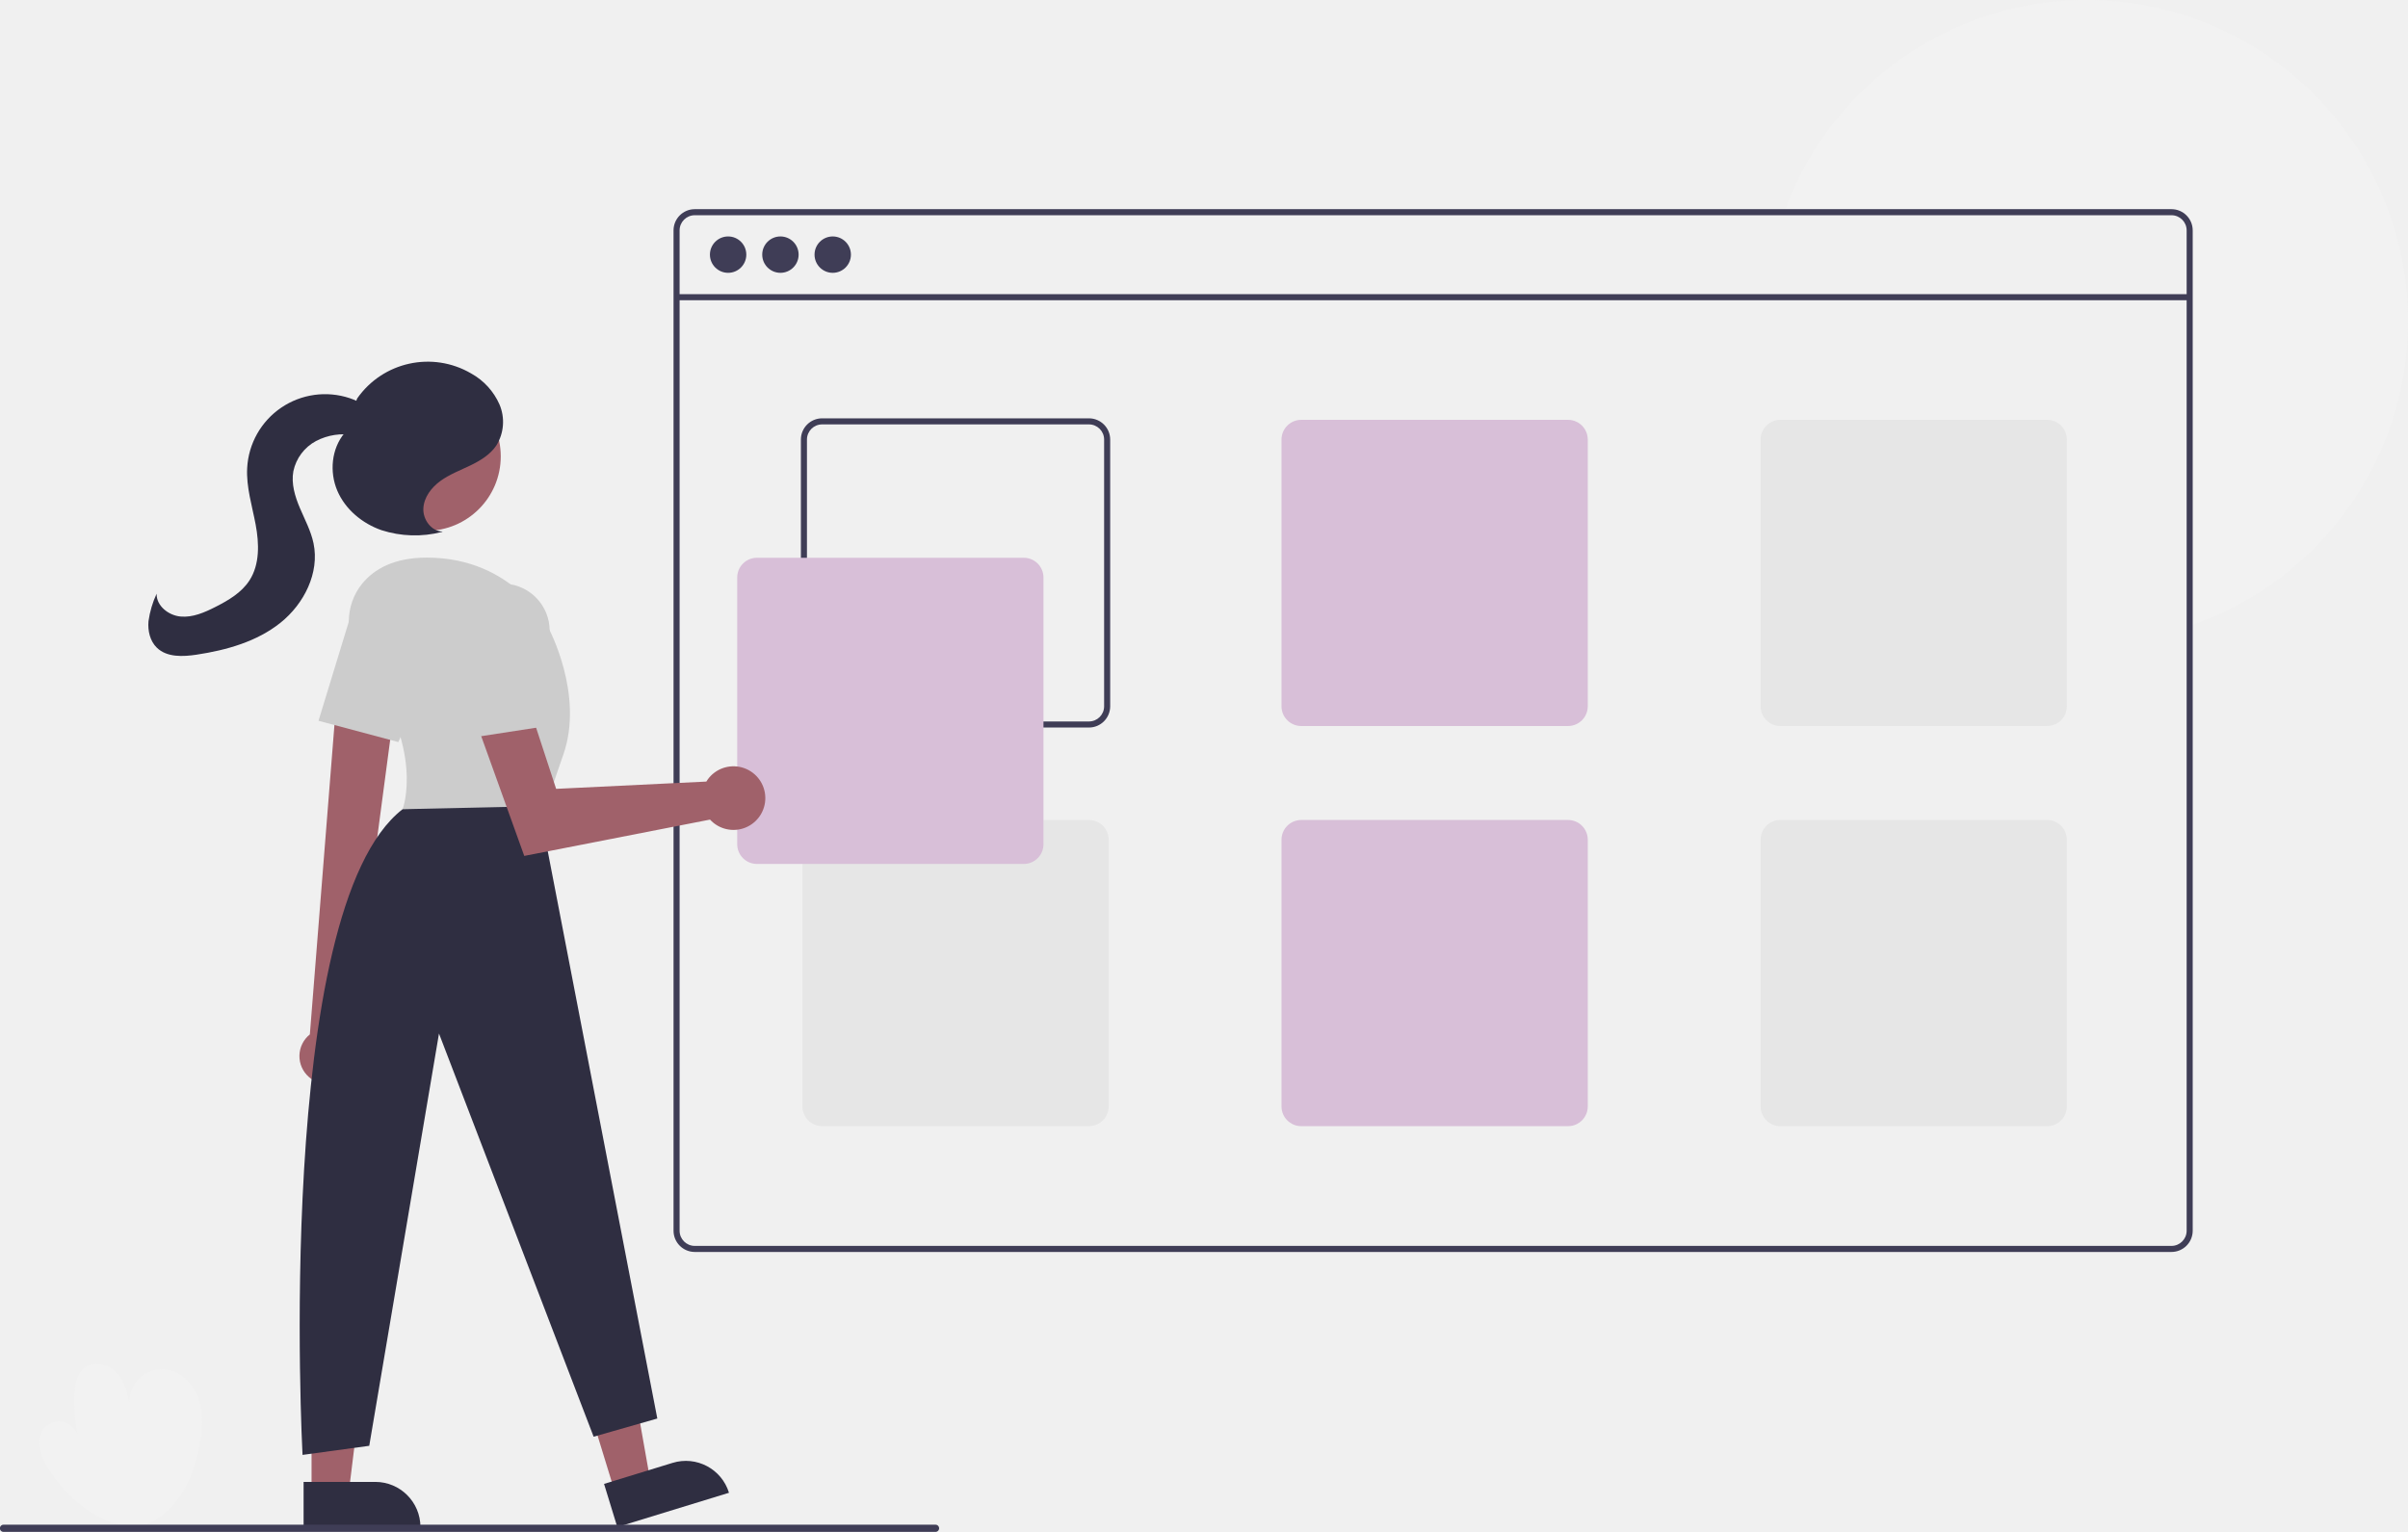
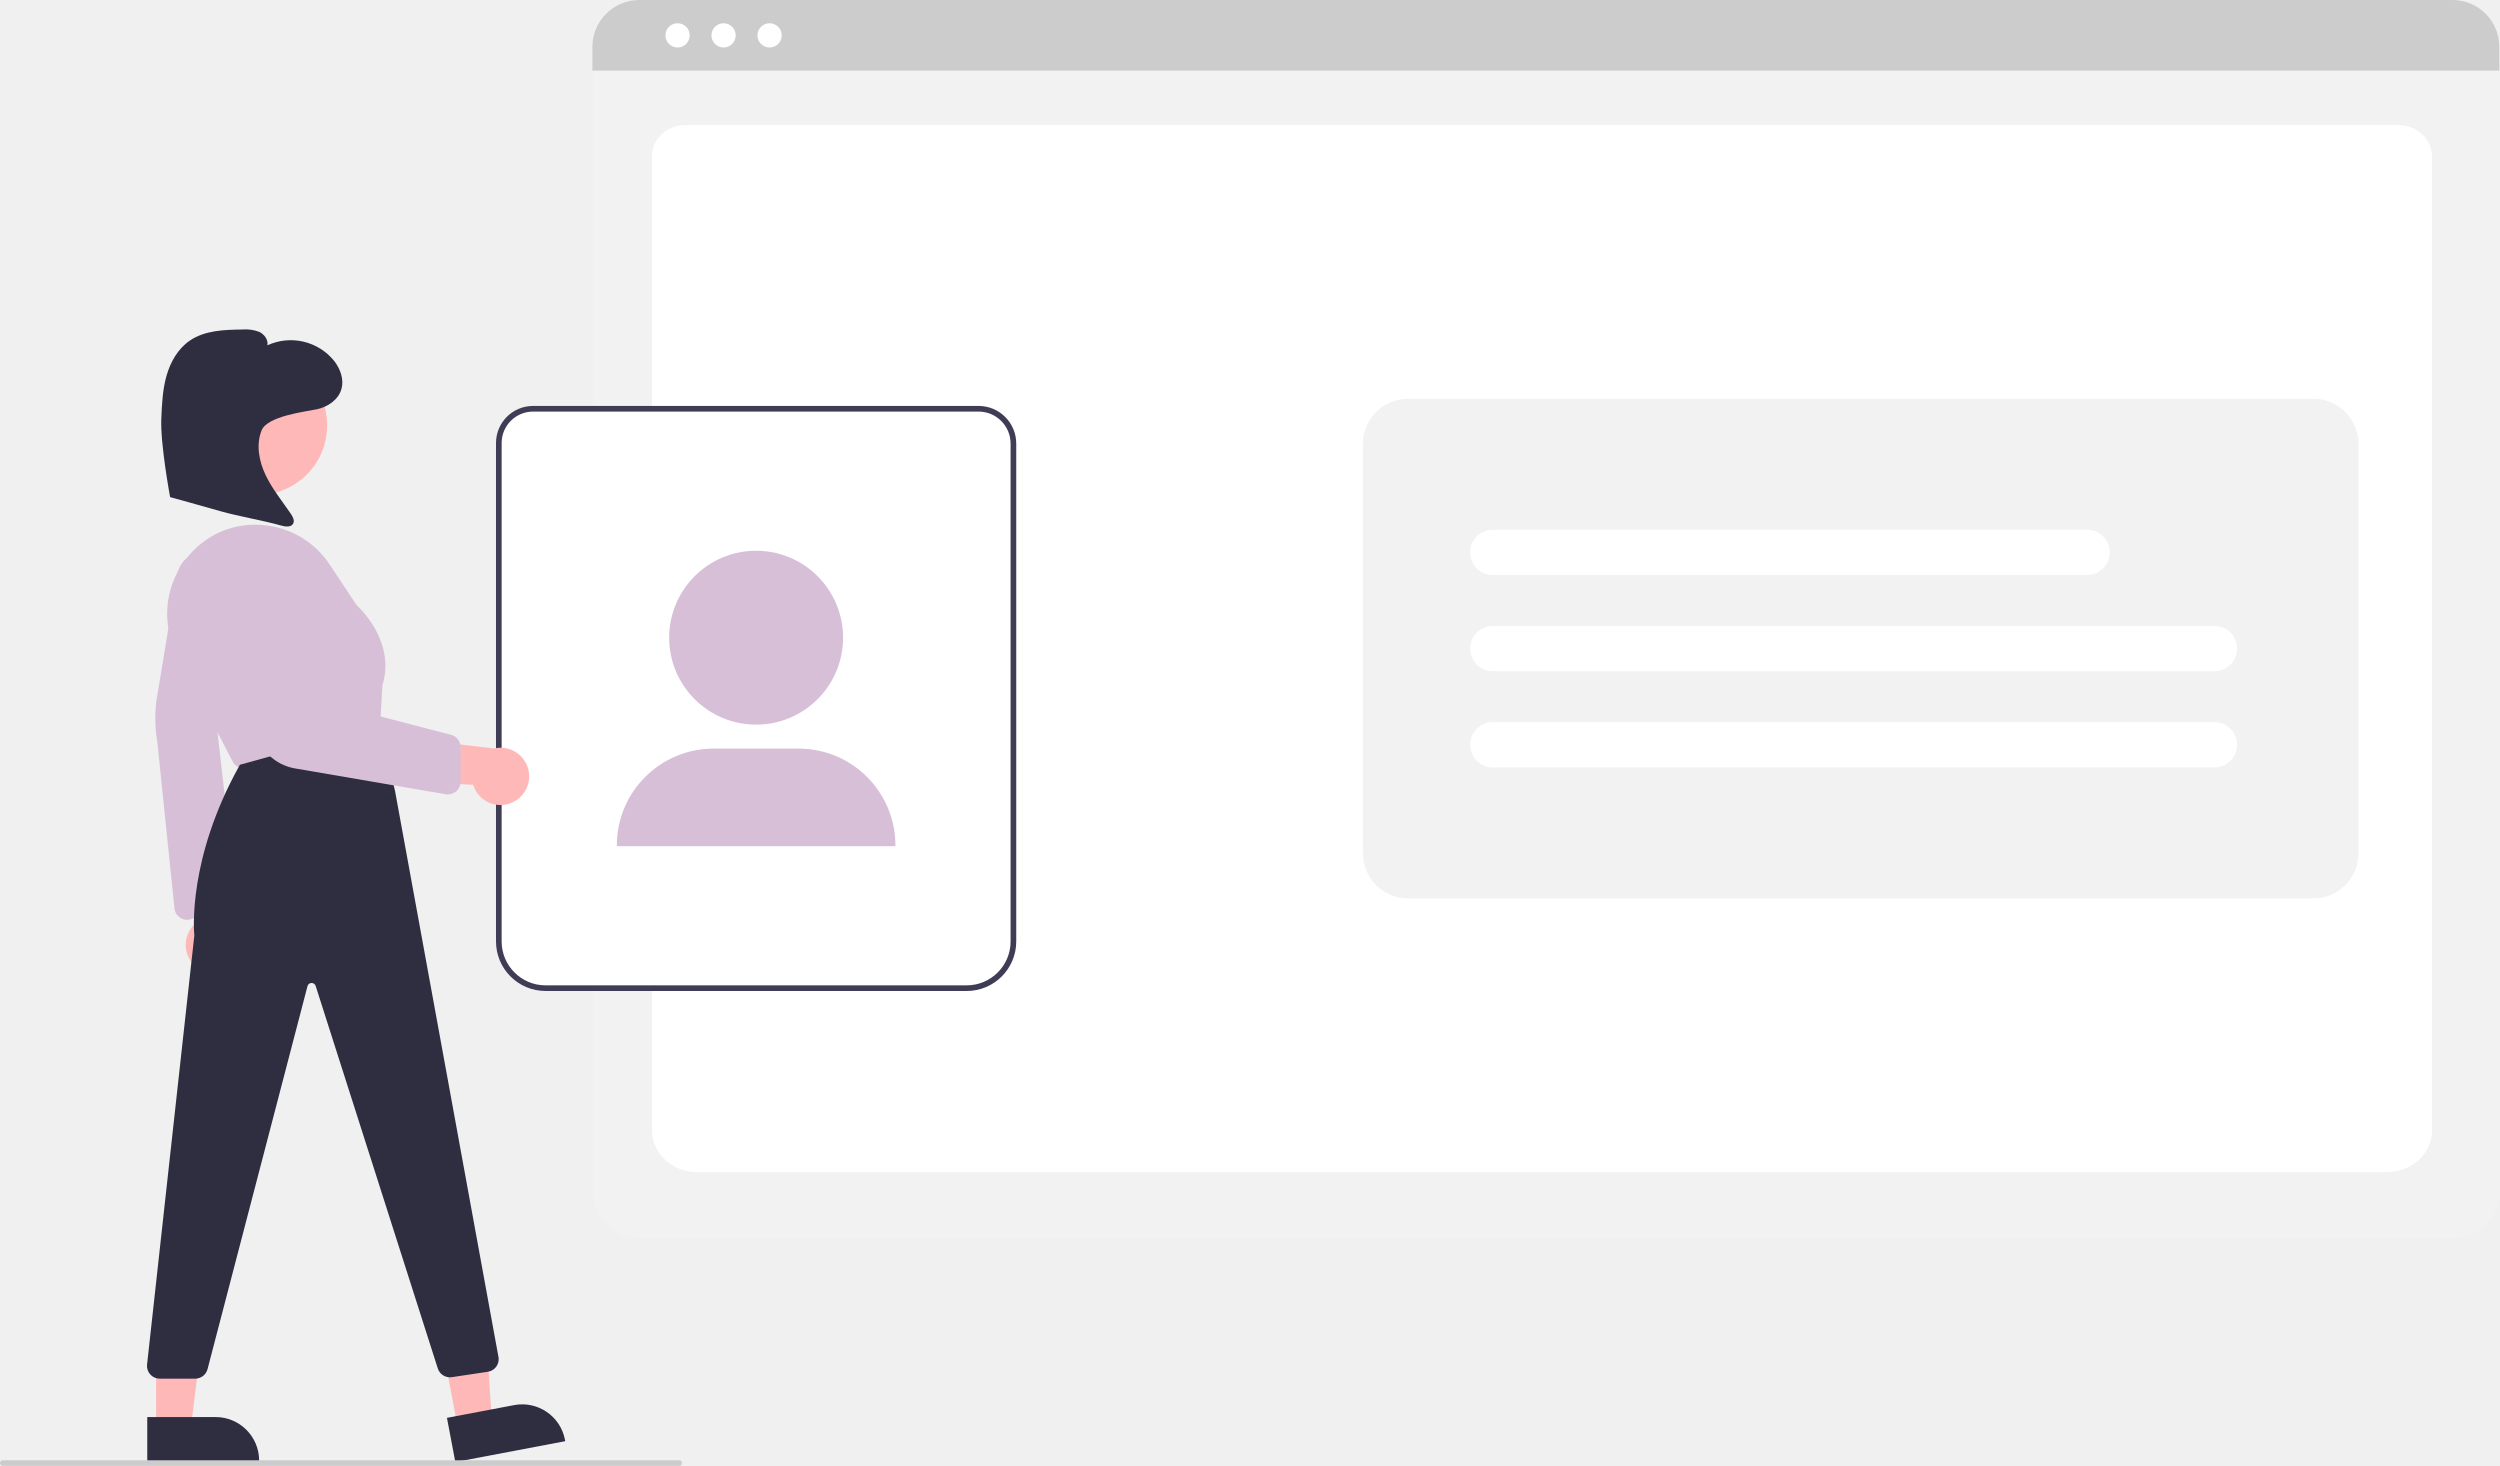
- <svg xmlns="http://www.w3.org/2000/svg" id="bb43b303-7783-4b20-84ac-89898836e9dc" data-name="Layer 1" width="794.122" height="505.345" viewBox="0 0 794.122 505.345">
-   <path d="M247.458,701.198c-12.251-1.008-23.067-9.871-29.218-20.514-2.063-3.569-3.476-8.251-1.14-11.647a6.409,6.409,0,0,1,11.315,1.471,62.045,62.045,0,0,1-.965-12.641c.094-3.586.772-7.641,3.754-9.635,3.459-2.313,8.445-.477,10.962,2.838s3.199,7.627,3.803,11.744a10.83,10.83,0,0,1,12.039-13.657c5.067.765,9.036,5.152,10.585,10.036s1.065,10.181.068,15.207c-1.169,5.894-3.066,11.741-6.481,16.684s-8.488,8.929-14.374,10.138Z" transform="translate(-202.9391 -197.3274)" fill="#f2f2f2" />
-   <path d="M997.061,303.327a106.034,106.034,0,0,1-71,100.08c-.66.23-1.33.46-2,.67v-107.71h-138.77c.04-.67.09-1.34.15-2H924.061v-21.04a5.002,5.002,0,0,0-5-5H790.981c.23-.67.47-1.34.73-2a106.01,106.01,0,0,1,205.35,37Z" transform="translate(-202.9391 -197.3274)" fill="#f2f2f2" />
-   <path d="M919.061,266.327h-487a7.008,7.008,0,0,0-7,7v330a7.008,7.008,0,0,0,7,7h487a7.008,7.008,0,0,0,7-7v-330A7.008,7.008,0,0,0,919.061,266.327Zm5,337a5.002,5.002,0,0,1-5,5h-487a5.002,5.002,0,0,1-5-5v-330a5.002,5.002,0,0,1,5-5h487a5.002,5.002,0,0,1,5,5Z" transform="translate(-202.9391 -197.3274)" fill="#3f3d56" />
-   <rect x="223.122" y="97.04" width="499" height="2" fill="#3f3d56" />
-   <circle cx="240.122" cy="84" r="6" fill="#3f3d56" />
-   <circle cx="257.372" cy="84" r="6" fill="#3f3d56" />
-   <circle cx="274.622" cy="84" r="6" fill="#3f3d56" />
-   <path d="M562.061,335.327h-88a7.008,7.008,0,0,0-7,7v88a7.008,7.008,0,0,0,7,7h88a7.008,7.008,0,0,0,7-7v-88A7.008,7.008,0,0,0,562.061,335.327Zm5,95a5.002,5.002,0,0,1-5,5h-88a5.002,5.002,0,0,1-5-5v-88a5.002,5.002,0,0,1,5-5h88a5.002,5.002,0,0,1,5,5Z" transform="translate(-202.9391 -197.3274)" fill="#3f3d56" />
-   <path d="M720.061,335.827h-88a6.513,6.513,0,0,0-6.5,6.5v88a6.513,6.513,0,0,0,6.5,6.5h88a6.513,6.513,0,0,0,6.5-6.5v-88A6.513,6.513,0,0,0,720.061,335.827Z" transform="translate(-202.9391 -197.3274)" fill="#d8bfd8" />
-   <path d="M878.061,335.827h-88a6.513,6.513,0,0,0-6.5,6.5v88a6.513,6.513,0,0,0,6.5,6.5h88a6.513,6.513,0,0,0,6.5-6.5v-88A6.513,6.513,0,0,0,878.061,335.827Z" transform="translate(-202.9391 -197.3274)" fill="#e6e6e6" />
-   <path d="M562.061,467.827h-88a6.513,6.513,0,0,0-6.5,6.5v88a6.513,6.513,0,0,0,6.5,6.5h88a6.513,6.513,0,0,0,6.5-6.5v-88A6.513,6.513,0,0,0,562.061,467.827Z" transform="translate(-202.9391 -197.3274)" fill="#e6e6e6" />
-   <path d="M720.061,467.827h-88a6.513,6.513,0,0,0-6.5,6.5v88a6.513,6.513,0,0,0,6.5,6.5h88a6.513,6.513,0,0,0,6.5-6.5v-88A6.513,6.513,0,0,0,720.061,467.827Z" transform="translate(-202.9391 -197.3274)" fill="#d8bfd8" />
-   <path d="M878.061,467.827h-88a6.513,6.513,0,0,0-6.5,6.5v88a6.513,6.513,0,0,0,6.5,6.5h88a6.513,6.513,0,0,0,6.5-6.5v-88A6.513,6.513,0,0,0,878.061,467.827Z" transform="translate(-202.9391 -197.3274)" fill="#e6e6e6" />
-   <path d="M540.561,482.327h-88a6.507,6.507,0,0,1-6.5-6.5v-88a6.507,6.507,0,0,1,6.5-6.5h88a6.507,6.507,0,0,1,6.5,6.5v88A6.507,6.507,0,0,1,540.561,482.327Z" transform="translate(-202.9391 -197.3274)" fill="#d8bfd8" />
-   <polygon points="202.746 492.088 214.466 488.491 206.17 441.573 188.872 446.881 202.746 492.088" fill="#a0616a" />
-   <path d="M403.482,680.858h38.531a0,0,0,0,1,0,0v14.887a0,0,0,0,1,0,0H418.369A14.887,14.887,0,0,1,403.482,680.858v0A0,0,0,0,1,403.482,680.858Z" transform="translate(825.8911 1024.957) rotate(162.9391)" fill="#2f2e41" />
-   <polygon points="102.748 492.358 115.008 492.357 120.84 445.069 102.746 445.07 102.748 492.358" fill="#a0616a" />
-   <path d="M303.06,686.182h38.531a0,0,0,0,1,0,0v14.887a0,0,0,0,1,0,0H317.947A14.887,14.887,0,0,1,303.06,686.182v0a0,0,0,0,1,0,0Z" transform="translate(441.7434 1189.908) rotate(179.9974)" fill="#2f2e41" />
-   <path d="M304.807,552.608a9.162,9.162,0,0,1,.318-14.046l9.505-119.695,19.331,4.83L318.484,540.456a9.212,9.212,0,0,1-13.677,12.152Z" transform="translate(-202.9391 -197.3274)" fill="#a0616a" />
-   <circle cx="140.579" cy="150.555" r="24.561" fill="#a0616a" />
-   <path d="M322.162,415.186c-5.542-7.608-5.713-18.087.257-25.364,3.896-4.749,10.412-8.55,21.292-8.55,29,0,40,23,40,23s12,22,5,42-7,22-7,22l-46-4S343.471,444.441,322.162,415.186Z" transform="translate(-202.9391 -197.3274)" fill="#ccc" />
-   <path d="M307.977,435.095l9.91-32.421a15.502,15.502,0,0,1,21.93-9.245h0a15.53,15.53,0,0,1,7.088,20.01L334.306,442.13Z" transform="translate(-202.9391 -197.3274)" fill="#ccc" />
-   <path d="M380.711,463.272l39,202-21,6-51-133-23,136-22,3s-9.65-179.945,33-213Z" transform="translate(-202.9391 -197.3274)" fill="#2f2e41" />
-   <path d="M436.842,453.805a10.527,10.527,0,0,0-.963,1.349l-49.535,2.402-9.538-29.12-16.562,7.871,15.588,43.371,61.262-11.981a10.496,10.496,0,1,0-.252-13.893Z" transform="translate(-202.9391 -197.3274)" fill="#a0616a" />
-   <path d="M353.314,407.177a15.501,15.501,0,0,1,16.362-17.282h0a15.53,15.53,0,0,1,14.535,15.472v31.335l-26.936,4.145Z" transform="translate(-202.9391 -197.3274)" fill="#ccc" />
-   <path d="M348.92,372.666c-3.686-.016-6.53-3.897-6.365-7.58s2.639-6.923,5.619-9.093,6.475-3.492,9.798-5.087,6.617-3.586,8.669-6.648a14.716,14.716,0,0,0,1.023-13.504,21.669,21.669,0,0,0-9.333-10.224,28.378,28.378,0,0,0-37.607,8.25l-4.208,11.458c-4.288,5.156-4.968,12.813-2.332,18.98s8.248,10.806,14.581,13.011a35.794,35.794,0,0,0,19.841.595" transform="translate(-202.9391 -197.3274)" fill="#2f2e41" />
-   <path d="M326.473,334.506c-1.809-2.899-4.944-4.743-8.186-5.825a25.724,25.724,0,0,0-33.832,23.003c-.344,6.314,1.634,12.489,2.795,18.705s1.393,13.082-2.034,18.396c-2.611,4.048-6.964,6.596-11.261,8.773-3.581,1.814-7.455,3.516-11.453,3.154s-8.016-3.528-7.91-7.541a32.054,32.054,0,0,0-2.682,9.08c-.281,3.156.497,6.561,2.776,8.762,3.313,3.199,8.563,2.965,13.116,2.274,9.857-1.494,19.838-4.295,27.626-10.52s12.955-16.475,10.904-26.231c-.857-4.075-2.87-7.796-4.497-11.63s-2.897-8.027-2.15-12.124a14.735,14.735,0,0,1,7.493-9.982,19.601,19.601,0,0,1,12.523-1.899c2.799.459,6.294,1.173,7.954-1.127a4.508,4.508,0,0,0-.094-4.809,13.248,13.248,0,0,0-3.593-3.56" transform="translate(-202.9391 -197.3274)" fill="#2f2e41" />
-   <path d="M511.424,702.673h-307.294a1.191,1.191,0,1,1,0-2.381h307.294a1.191,1.191,0,1,1,0,2.381Z" transform="translate(-202.9391 -197.3274)" fill="#3f3d56" />
+ <svg xmlns="http://www.w3.org/2000/svg" id="b3d671e1-e4ff-42d2-8228-05a62a280de5" data-name="Layer 1" width="883.397" height="517.987" viewBox="0 0 883.397 517.987">
+   <path d="M1025.199,628.555H384.36a16.519,16.519,0,0,1-16.5-16.5V216.901A12.102,12.102,0,0,1,379.948,204.812H1029.401a12.311,12.311,0,0,1,12.297,12.297V612.055A16.519,16.519,0,0,1,1025.199,628.555Z" transform="translate(-158.3014 -191.0067)" fill="#f2f2f2" />
+   <path d="M1001.821,605.188H404.577c-8.755,0-15.878-6.67-15.878-14.868v-344.105c0-6.08,5.278-11.027,11.766-11.027h605.274c6.595,0,11.961,5.028,11.961,11.208V590.32C1017.699,598.518,1010.576,605.188,1001.821,605.188Z" transform="translate(-158.3014 -191.0067)" fill="#fff" />
+   <path d="M1041.469,215.957H367.629v-8.4a16.574,16.574,0,0,1,16.56-16.55h640.72a16.574,16.574,0,0,1,16.56,16.55Z" transform="translate(-158.3014 -191.0067)" fill="#ccc" />
+   <circle cx="239.423" cy="12.5" r="4.283" fill="#fff" />
+   <circle cx="255.681" cy="12.5" r="4.283" fill="#fff" />
+   <circle cx="271.94" cy="12.5" r="4.283" fill="#fff" />
+   <path d="M499.902,541.187H351.063a17.52,17.52,0,0,1-17.5-17.5V347.533A13.103,13.103,0,0,1,346.651,334.445H504.105a13.312,13.312,0,0,1,13.297,13.297V523.687A17.52,17.52,0,0,1,499.902,541.187Z" transform="translate(-158.3014 -191.0067)" fill="#fff" />
+   <path d="M499.902,541.187H351.063a17.52,17.52,0,0,1-17.5-17.5V347.533A13.103,13.103,0,0,1,346.651,334.445H504.105a13.312,13.312,0,0,1,13.297,13.297V523.687A17.52,17.52,0,0,1,499.902,541.187ZM346.651,336.445a11.101,11.101,0,0,0-11.088,11.088V523.687a15.517,15.517,0,0,0,15.5,15.5h148.839a15.518,15.518,0,0,0,15.5-15.5V347.742A11.31,11.31,0,0,0,504.105,336.445Z" transform="translate(-158.3014 -191.0067)" fill="#3f3d56" />
+   <circle cx="267.181" cy="225.334" r="30.724" fill="#d8bfd8" />
+   <path d="M474.703,490.015H376.262v-.314a34.211,34.211,0,0,1,34.172-34.172h30.097A34.211,34.211,0,0,1,474.703,489.701Z" transform="translate(-158.3014 -191.0067)" fill="#d8bfd8" />
+   <path d="M339.657,474.396a10.056,10.056,0,0,1-14.161-6.101l-35.701-1.559,10.89-15.042,32.233,3.786a10.11,10.11,0,0,1,6.74,18.915Z" transform="translate(-158.3014 -191.0067)" fill="#ffb8b8" />
+   <path d="M240.538,460.143l-19.633-37.811a31.318,31.318,0,0,1,2.564-33.039c.699-.934,1.442-1.842,2.206-2.699A30.398,30.398,0,0,1,250.753,376.504a31.402,31.402,0,0,1,24.112,14.081l9.428,14.252c.965.862,13.943,12.837,9.115,28.42l-.83,14.943a4.523,4.523,0,0,1-3.475,4.133l-43.553,10.119a4.494,4.494,0,0,1-5.012-2.309Z" transform="translate(-158.3014 -191.0067)" fill="#d8bfd8" />
+   <path d="M226.769,531.9a10.056,10.056,0,0,1,1.568-15.339L219.108,482.038l17.617,5.872,6.064,31.883a10.11,10.11,0,0,1-16.019,12.107Z" transform="translate(-158.3014 -191.0067)" fill="#ffb8b8" />
+   <path d="M222.442,515.566a4.463,4.463,0,0,1-2.461-3.316l-6.077-58.96a50.336,50.336,0,0,1-.359-14.49l7.285-44.119a10.068,10.068,0,0,1,10.733-8.862h0a10.088,10.088,0,0,1,9.301,11.24L234.916,447.669l6.811,59.691a4.476,4.476,0,0,1-2.349,4.479l-12.885,3.68a4.45,4.45,0,0,1-4.052.047Z" transform="translate(-158.3014 -191.0067)" fill="#d8bfd8" />
+   <polygon points="161.751 504.359 173.796 502.075 170.717 454.528 152.94 457.9 161.751 504.359" fill="#ffb8b8" />
+   <path d="M316.234,692.016l23.721-4.499.001-0a15.386,15.386,0,0,1,17.983,12.251l.093.491-38.838,7.366Z" transform="translate(-158.3014 -191.0067)" fill="#2f2e41" />
+   <polygon points="55.162 504.734 67.422 504.733 73.254 457.445 55.16 457.446 55.162 504.734" fill="#ffb8b8" />
+   <path d="M210.336,691.738l24.144-.001h.001A15.386,15.386,0,0,1,249.868,707.123v.5l-39.531.001Z" transform="translate(-158.3014 -191.0067)" fill="#2f2e41" />
+   <circle cx="91.033" cy="150.331" r="24.561" fill="#ffb8b8" />
+   <path d="M211.445,676.735a4.523,4.523,0,0,1-1.195-3.404l16.718-151.751c-.144-1.421-2.414-27.188,16.009-60.156l.102-.182,49.368-13.69,5.459,23.026,36.583,200.211a4.486,4.486,0,0,1-3.805,4.943l-12.733,1.91a4.502,4.502,0,0,1-4.986-3.185L269.851,539.429a1.5,1.5,0,0,0-2.878-.014L231.605,674.924a4.523,4.523,0,0,1-4.322,3.244H214.737A4.515,4.515,0,0,1,211.445,676.735Z" transform="translate(-158.3014 -191.0067)" fill="#2f2e41" />
+   <path d="M315.783,471.663l-53.192-9.121A17.409,17.409,0,0,1,248.428,448.92l-11.107-52.459a14.31,14.31,0,0,1,13.413-17.262h0a14.384,14.384,0,0,1,14.796,12.604l5.574,46.758,46.925,12.192a4.499,4.499,0,0,1,3.034,4.265l-.02,12.219a4.496,4.496,0,0,1-5.261,4.424Z" transform="translate(-158.3014 -191.0067)" fill="#d8bfd8" />
+   <path d="M270.227,335.636c3.91-.808,7.711-3.409,8.755-7.263.912-3.366-.437-6.995-2.55-9.77a19.737,19.737,0,0,0-23.646-5.577c.377-1.985-1.116-3.943-2.953-4.784a13.753,13.753,0,0,0-5.955-.8c-6.39.089-13.193.303-18.477,3.898-4.213,2.867-6.888,7.58-8.274,12.484s-1.612,10.049-1.83,15.141c-.382,8.923,3.114,27.703,3.114,27.703s12.363,3.399,17.779,4.974c5.82,1.692,15.64,3.384,21.461,5.077,1.49.433,3.485.676,4.233-.682.598-1.085-.094-2.406-.789-3.431-3.06-4.514-6.566-8.771-8.921-13.691s-3.456-10.765-1.435-15.83S266.317,336.444,270.227,335.636Z" transform="translate(-158.3014 -191.0067)" fill="#2f2e41" />
+   <path d="M655.866,508.462h319.839a16,16,0,0,0,16-16V347.914a16,16,0,0,0-16-16H655.866a16,16,0,0,0-16,16V492.462A16,16,0,0,0,655.866,508.462Z" transform="translate(-158.3014 -191.0067)" fill="#f2f2f2" />
+   <path d="M940.786,428.188h-255a8,8,0,1,1,0-16h255a8,8,0,0,1,0,16Z" transform="translate(-158.3014 -191.0067)" fill="#fff" />
+   <path d="M940.786,462.188h-255a8,8,0,1,1,0-16h255a8,8,0,0,1,0,16Z" transform="translate(-158.3014 -191.0067)" fill="#fff" />
+   <path d="M895.786,394.188h-210a8,8,0,1,1,0-16h210a8,8,0,0,1,0,16Z" transform="translate(-158.3014 -191.0067)" fill="#fff" />
+   <path d="M398.301,708.993h-239a1,1,0,0,1,0-2h239a1,1,0,1,1,0,2Z" transform="translate(-158.3014 -191.0067)" fill="#ccc" />
</svg>
